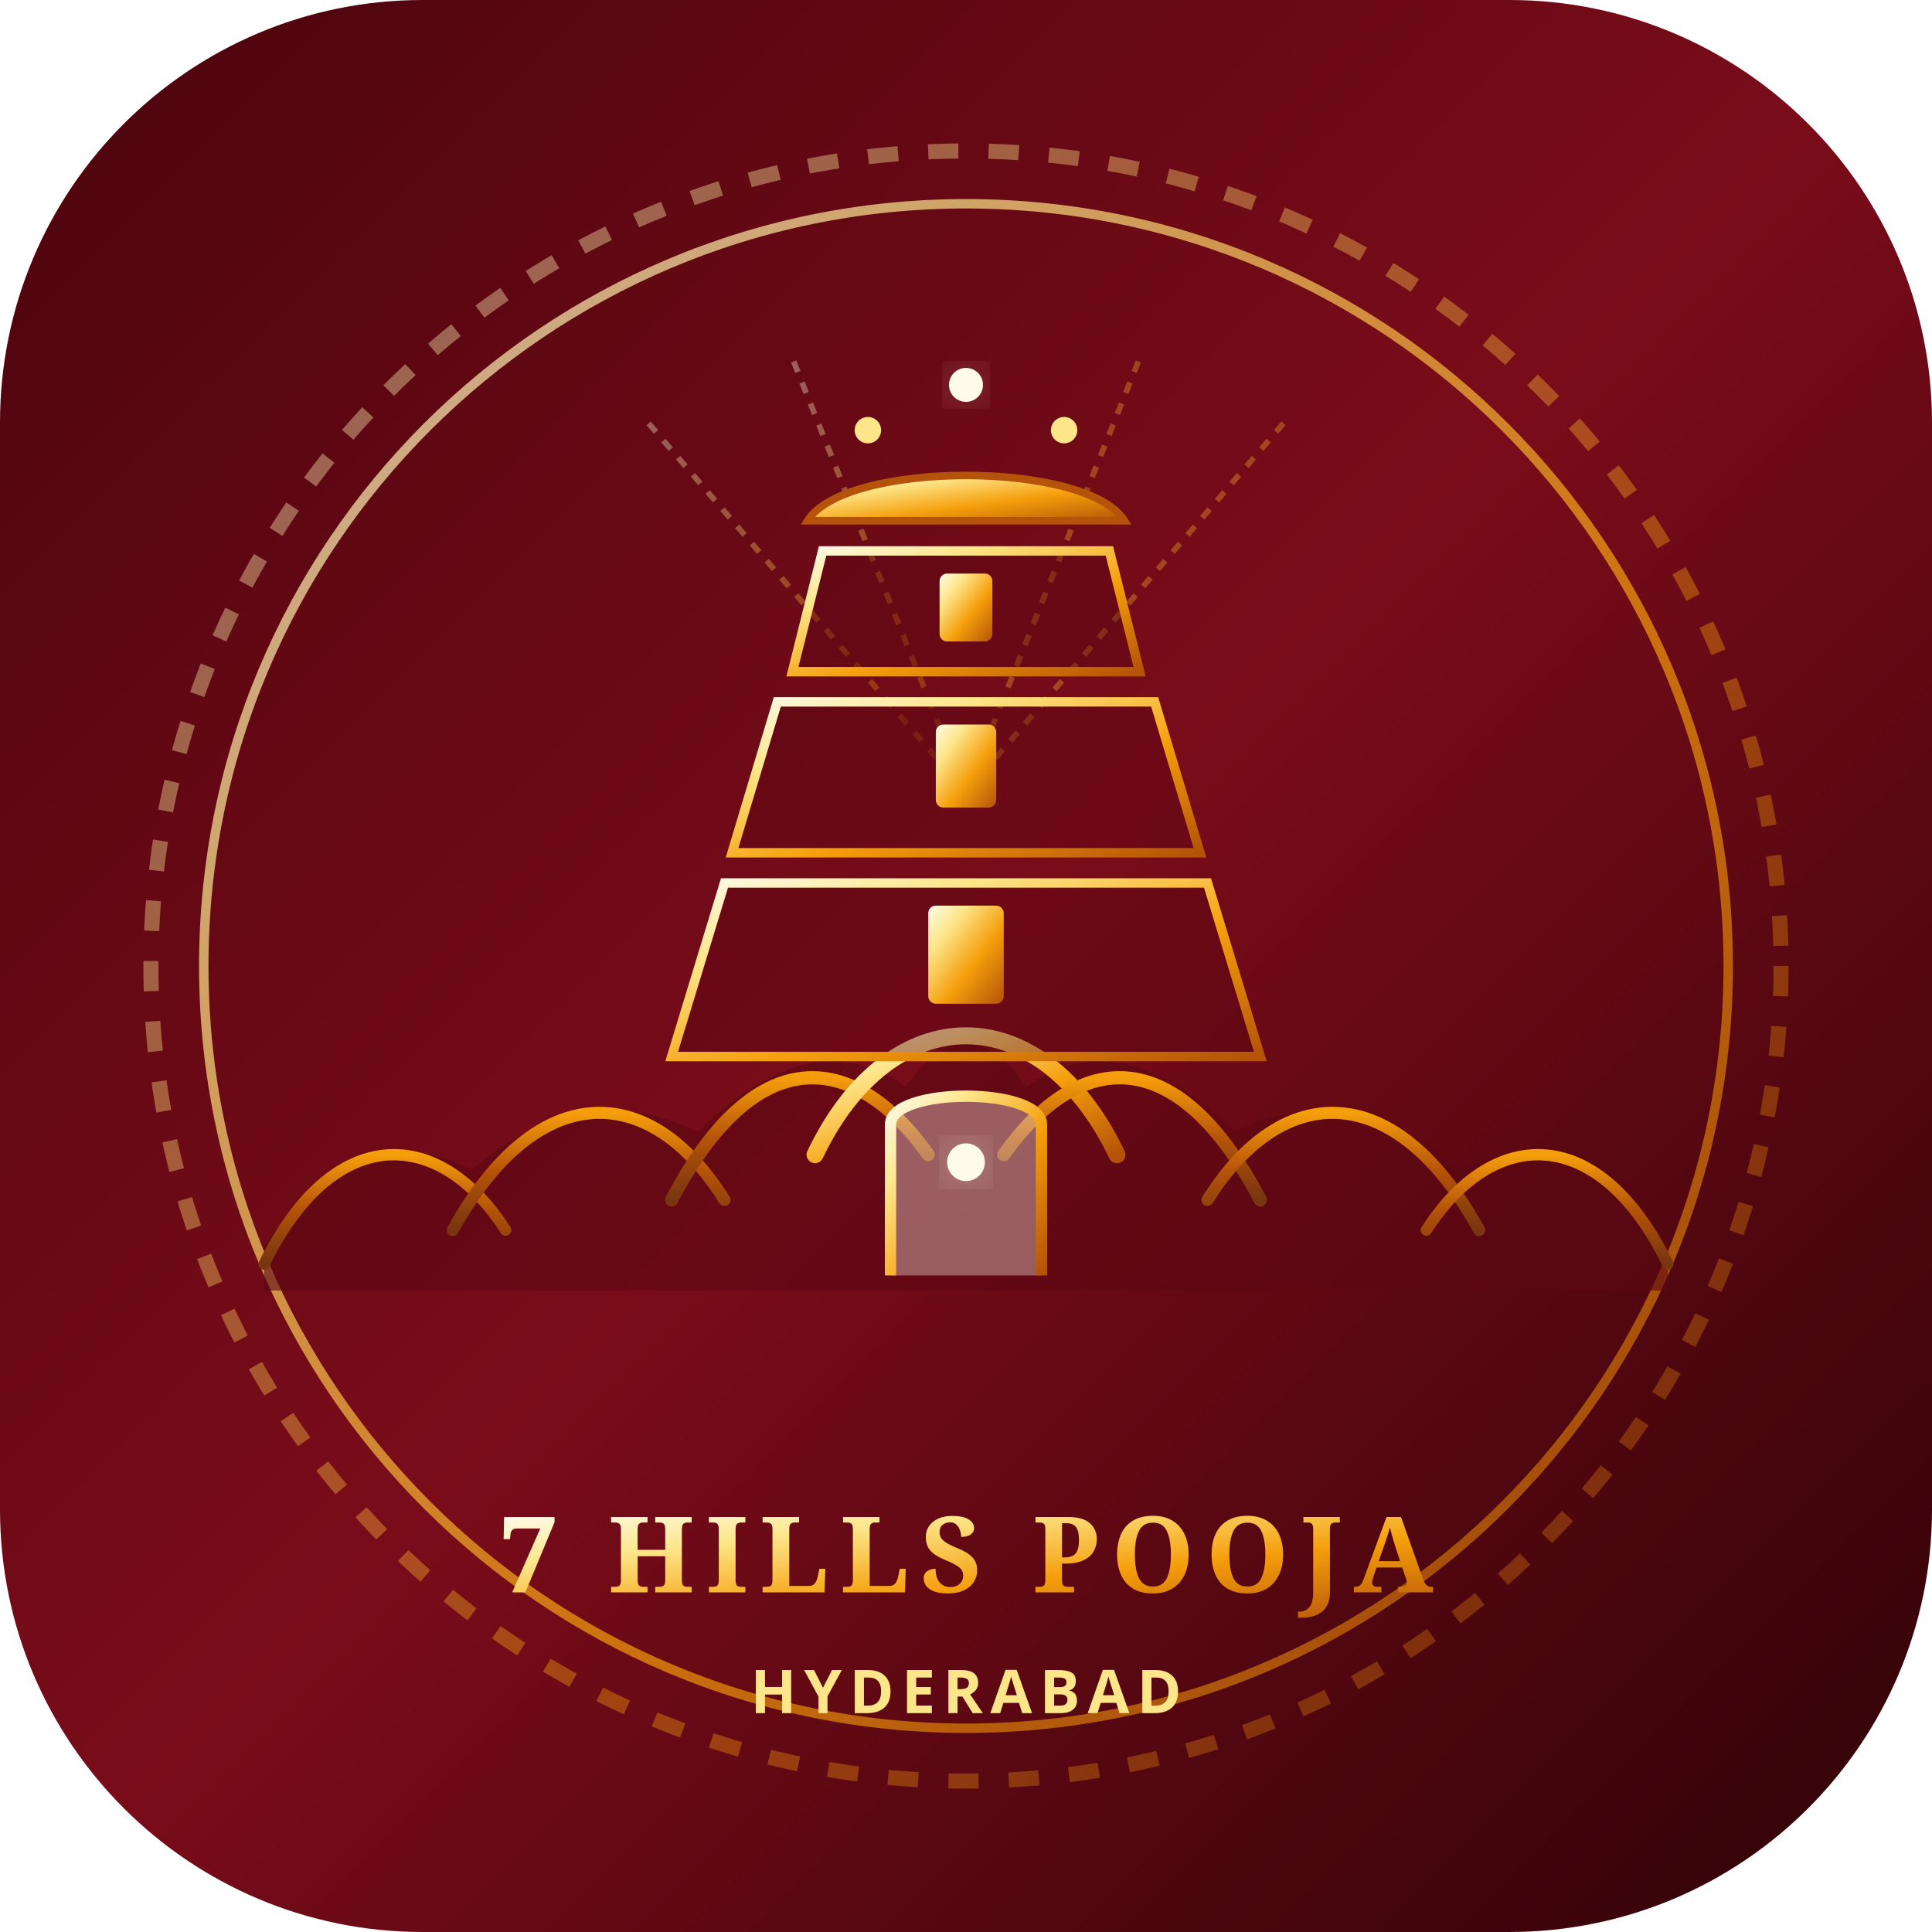
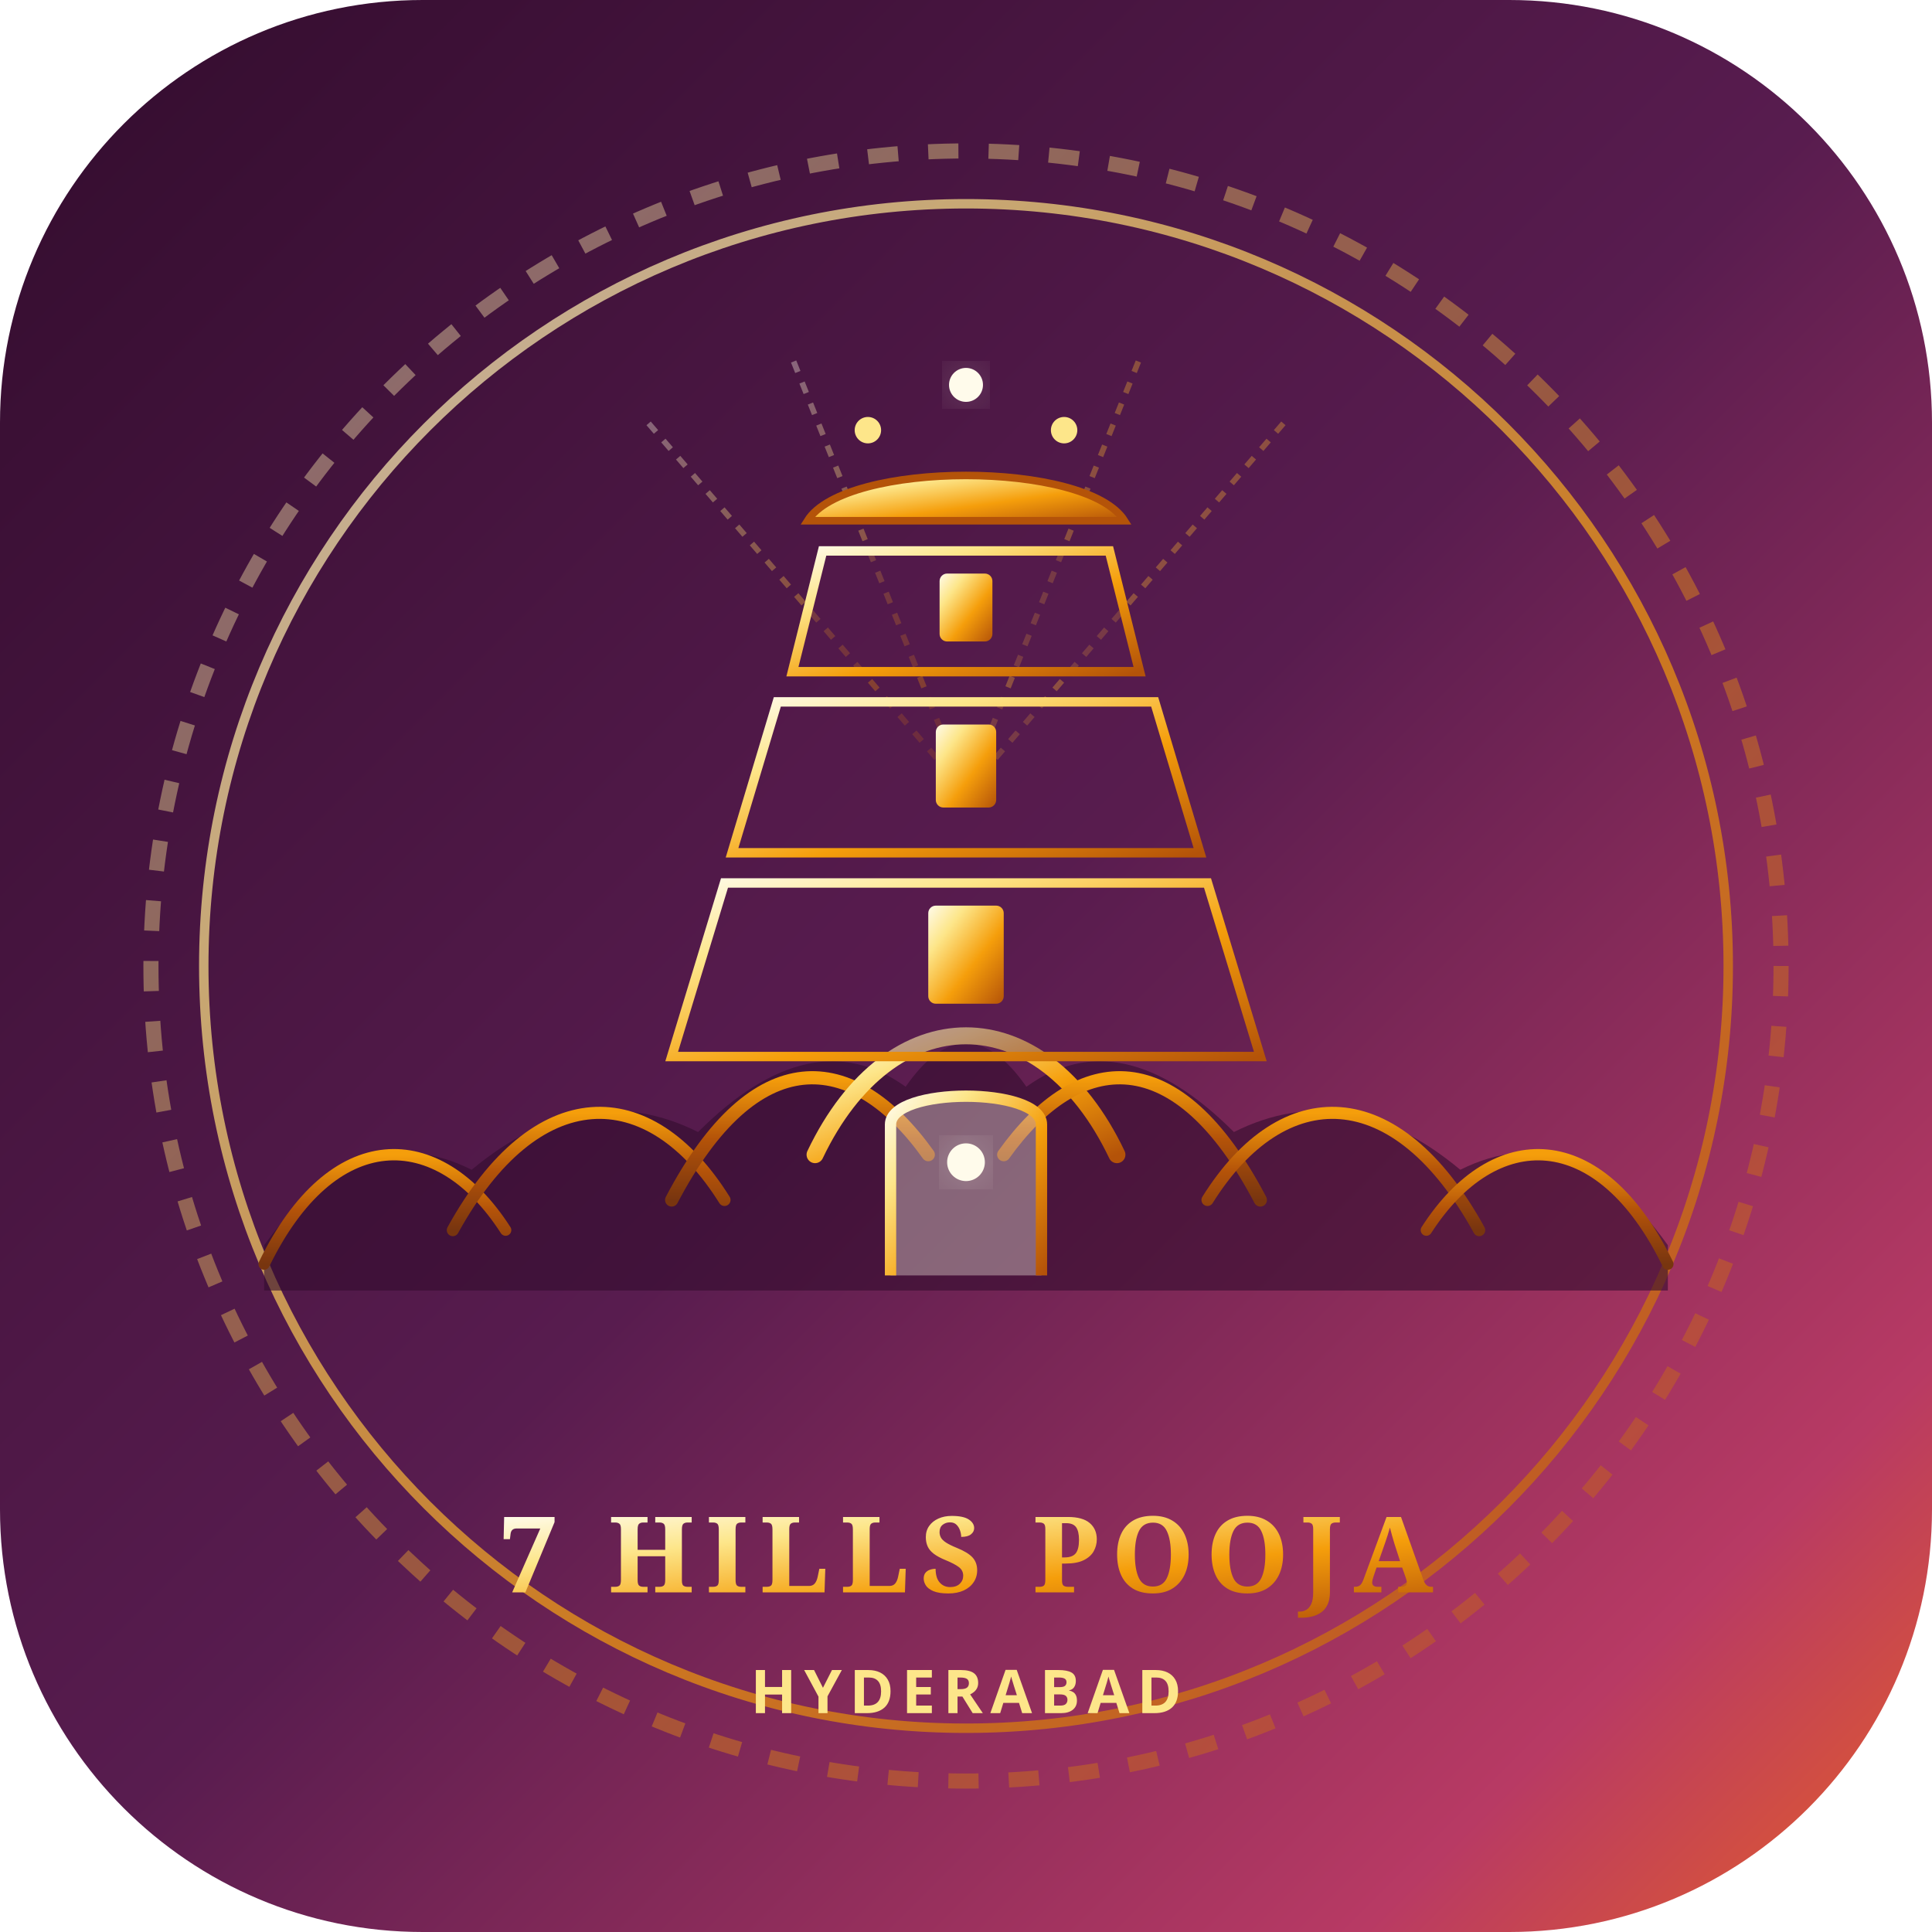
<svg xmlns="http://www.w3.org/2000/svg" viewBox="0 0 512 512" width="512" height="512">
  <defs>
    <linearGradient id="bgGrad" x1="0%" y1="0%" x2="100%" y2="100%">
-       <stop offset="0%" stop-color="#4A040D" />
-       <stop offset="50%" stop-color="#7A0C1A" />
-       <stop offset="100%" stop-color="#2D0206" />
+       <stop offset="0%" stop-color="#320C2D" />
+       <stop offset="50%" stop-color="#581C4F" />
+       <stop offset="85%" stop-color="#B83A64" />
+       <stop offset="100%" stop-color="#E86024" />
    </linearGradient>
    <linearGradient id="goldGrad" x1="0%" y1="0%" x2="100%" y2="100%">
      <stop offset="0%" stop-color="#FFFBEB" />
      <stop offset="25%" stop-color="#FDE68A" />
      <stop offset="60%" stop-color="#F59E0B" />
      <stop offset="100%" stop-color="#B45309" />
    </linearGradient>
    <linearGradient id="hillGrad" x1="0%" y1="0%" x2="0%" y2="100%">
      <stop offset="0%" stop-color="#F59E0B" />
      <stop offset="50%" stop-color="#B45309" />
      <stop offset="100%" stop-color="#78350F" />
    </linearGradient>
    <filter id="divineGlow" x="-20%" y="-20%" width="140%" height="140%">
      <feGaussianBlur stdDeviation="8" result="blur" />
      <feComposite in="SourceGraphic" in2="blur" operator="over" />
    </filter>
  </defs>
  <rect width="512" height="512" rx="112" fill="url(#bgGrad)" />
  <circle cx="256" cy="256" r="216" fill="none" stroke="url(#goldGrad)" stroke-width="4" stroke-dasharray="8 8" opacity="0.4" />
  <circle cx="256" cy="256" r="202" fill="none" stroke="url(#goldGrad)" stroke-width="2.5" opacity="0.7" />
  <g stroke="url(#goldGrad)" stroke-width="1.5" stroke-dasharray="3 3" opacity="0.35">
    <line x1="256" y1="210" x2="170" y2="110" />
    <line x1="256" y1="210" x2="210" y2="95" />
    <line x1="256" y1="210" x2="256" y2="90" />
    <line x1="256" y1="210" x2="302" y2="95" />
    <line x1="256" y1="210" x2="342" y2="110" />
  </g>
-   <path d="M70 330 Q95 295 125 310 Q155 285 185 300 Q215 270 240 288 Q256 265 272 288 Q297 270 327 300 Q357 285 387 310 Q417 295 442 330 L442 342 L70 342 Z" fill="#5C0612" opacity="0.6" />
+   <path d="M70 330 Q95 295 125 310 Q155 285 185 300 Q215 270 240 288 Q256 265 272 288 Q297 270 327 300 Q357 285 387 310 Q417 295 442 330 L442 342 L70 342 Z" fill="#320C2D" opacity="0.6" />
  <path d="M70 335 C88 298, 116 298, 134 326" stroke="url(#hillGrad)" stroke-width="3" stroke-linecap="round" fill="none" />
  <path d="M120 326 C142 286, 172 286, 192 318" stroke="url(#hillGrad)" stroke-width="3.2" stroke-linecap="round" fill="none" />
  <path d="M178 318 C200 276, 226 278, 246 306" stroke="url(#hillGrad)" stroke-width="3.5" stroke-linecap="round" fill="none" />
  <path d="M216 306 C236 264, 276 264, 296 306" stroke="url(#goldGrad)" stroke-width="4.5" stroke-linecap="round" fill="none" />
  <path d="M266 306 C286 278, 312 276, 334 318" stroke="url(#hillGrad)" stroke-width="3.5" stroke-linecap="round" fill="none" />
  <path d="M320 318 C340 286, 370 286, 392 326" stroke="url(#hillGrad)" stroke-width="3.2" stroke-linecap="round" fill="none" />
  <path d="M378 326 C396 298, 424 298, 442 335" stroke="url(#hillGrad)" stroke-width="3" stroke-linecap="round" fill="none" />
  <line x1="68" y1="340" x2="444" y2="340" stroke="url(#goldGrad)" stroke-width="3" stroke-linecap="round" />
  <g stroke="url(#goldGrad)" stroke-width="3" stroke-linecap="round">
    <line x1="256" y1="102" x2="256" y2="126" />
    <line x1="230" y1="114" x2="230" y2="132" />
    <line x1="282" y1="114" x2="282" y2="132" />
  </g>
  <circle cx="256" cy="102" r="4.5" fill="#FFFBEB" filter="url(#divineGlow)" />
  <circle cx="230" cy="114" r="3.5" fill="#FDE68A" />
  <circle cx="282" cy="114" r="3.5" fill="#FDE68A" />
  <path d="M214 138 C224 122, 288 122, 298 138 Z" fill="url(#goldGrad)" stroke="#B45309" stroke-width="2" />
  <line x1="206" y1="142" x2="306" y2="142" stroke="url(#goldGrad)" stroke-width="3.5" stroke-linecap="round" />
-   <path d="M218 146 L210 178 L302 178 L294 146 Z" fill="#5C0612" fill-opacity="0.4" stroke="url(#goldGrad)" stroke-width="2.5" />
+   <path d="M218 146 L210 178 L302 178 L294 146 Z" fill="#581C4F" fill-opacity="0.4" stroke="url(#goldGrad)" stroke-width="2.5" />
  <rect x="249" y="152" width="14" height="18" rx="2" fill="url(#goldGrad)" />
  <line x1="198" y1="182" x2="314" y2="182" stroke="url(#goldGrad)" stroke-width="3.5" stroke-linecap="round" />
-   <path d="M206 186 L194 226 L318 226 L306 186 Z" fill="#5C0612" fill-opacity="0.4" stroke="url(#goldGrad)" stroke-width="2.5" />
+   <path d="M206 186 L194 226 L318 226 L306 186 Z" fill="#581C4F" fill-opacity="0.4" stroke="url(#goldGrad)" stroke-width="2.5" />
  <line x1="226" y1="190" x2="226" y2="222" stroke="url(#goldGrad)" stroke-width="2" />
  <rect x="248" y="192" width="16" height="22" rx="2" fill="url(#goldGrad)" />
  <line x1="286" y1="190" x2="286" y2="222" stroke="url(#goldGrad)" stroke-width="2" />
  <line x1="184" y1="230" x2="328" y2="230" stroke="url(#goldGrad)" stroke-width="4" stroke-linecap="round" />
-   <path d="M192 234 L178 280 L334 280 L320 234 Z" fill="#5C0612" fill-opacity="0.4" stroke="url(#goldGrad)" stroke-width="2.5" />
+   <path d="M192 234 L178 280 L334 280 L320 234 Z" fill="#581C4F" fill-opacity="0.4" stroke="url(#goldGrad)" stroke-width="2.5" />
  <line x1="214" y1="238" x2="214" y2="276" stroke="url(#goldGrad)" stroke-width="2" />
  <rect x="246" y="240" width="20" height="26" rx="2" fill="url(#goldGrad)" />
  <line x1="298" y1="238" x2="298" y2="276" stroke="url(#goldGrad)" stroke-width="2" />
  <line x1="168" y1="284" x2="344" y2="284" stroke="url(#goldGrad)" stroke-width="4.5" stroke-linecap="round" />
  <path d="M236 338 V298 C236 288, 276 288, 276 298 V338" fill="#FFFBEB" fill-opacity="0.35" stroke="url(#goldGrad)" stroke-width="3" />
  <circle cx="256" cy="308" r="5" fill="#FFFBEB" filter="url(#divineGlow)" />
  <text x="256" y="422" text-anchor="middle" font-family="'Cinzel', Georgia, serif" font-size="28" font-weight="700" fill="url(#goldGrad)" letter-spacing="3">7 HILLS POOJA</text>
  <text x="256" y="454" text-anchor="middle" font-family="'Outfit', sans-serif" font-size="16" font-weight="600" fill="#FDE68A" letter-spacing="2">HYDERABAD</text>
</svg>
